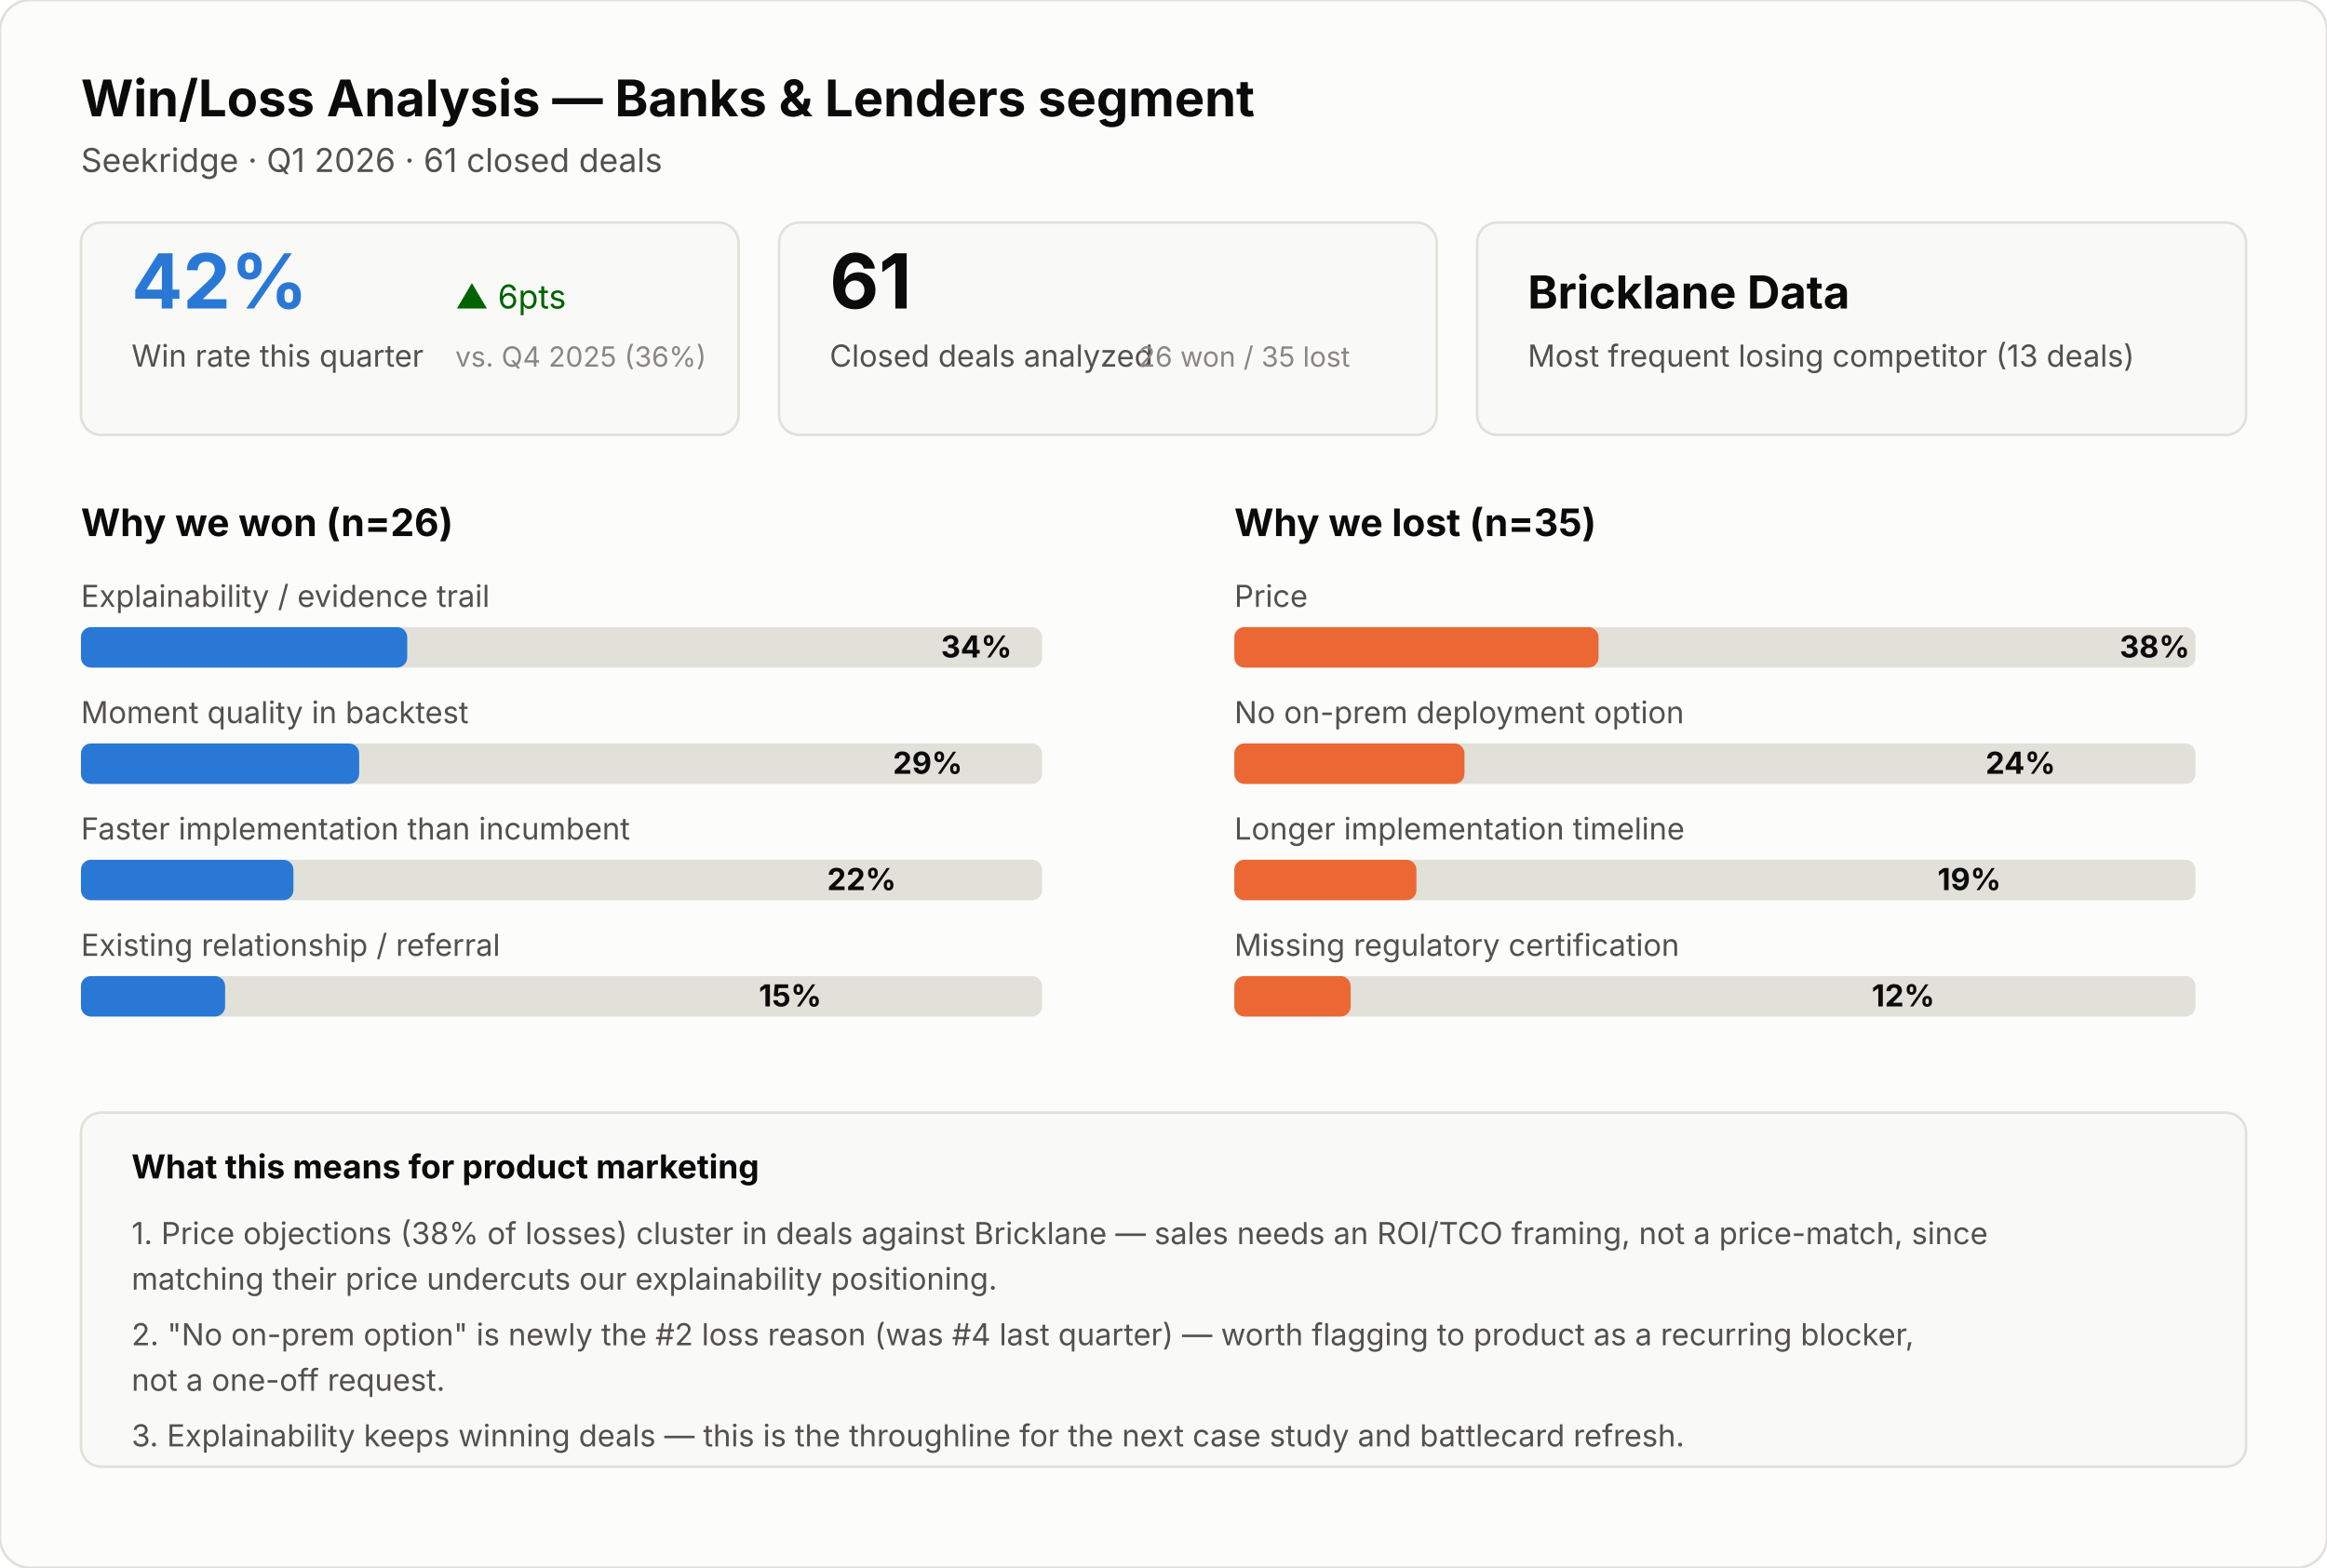
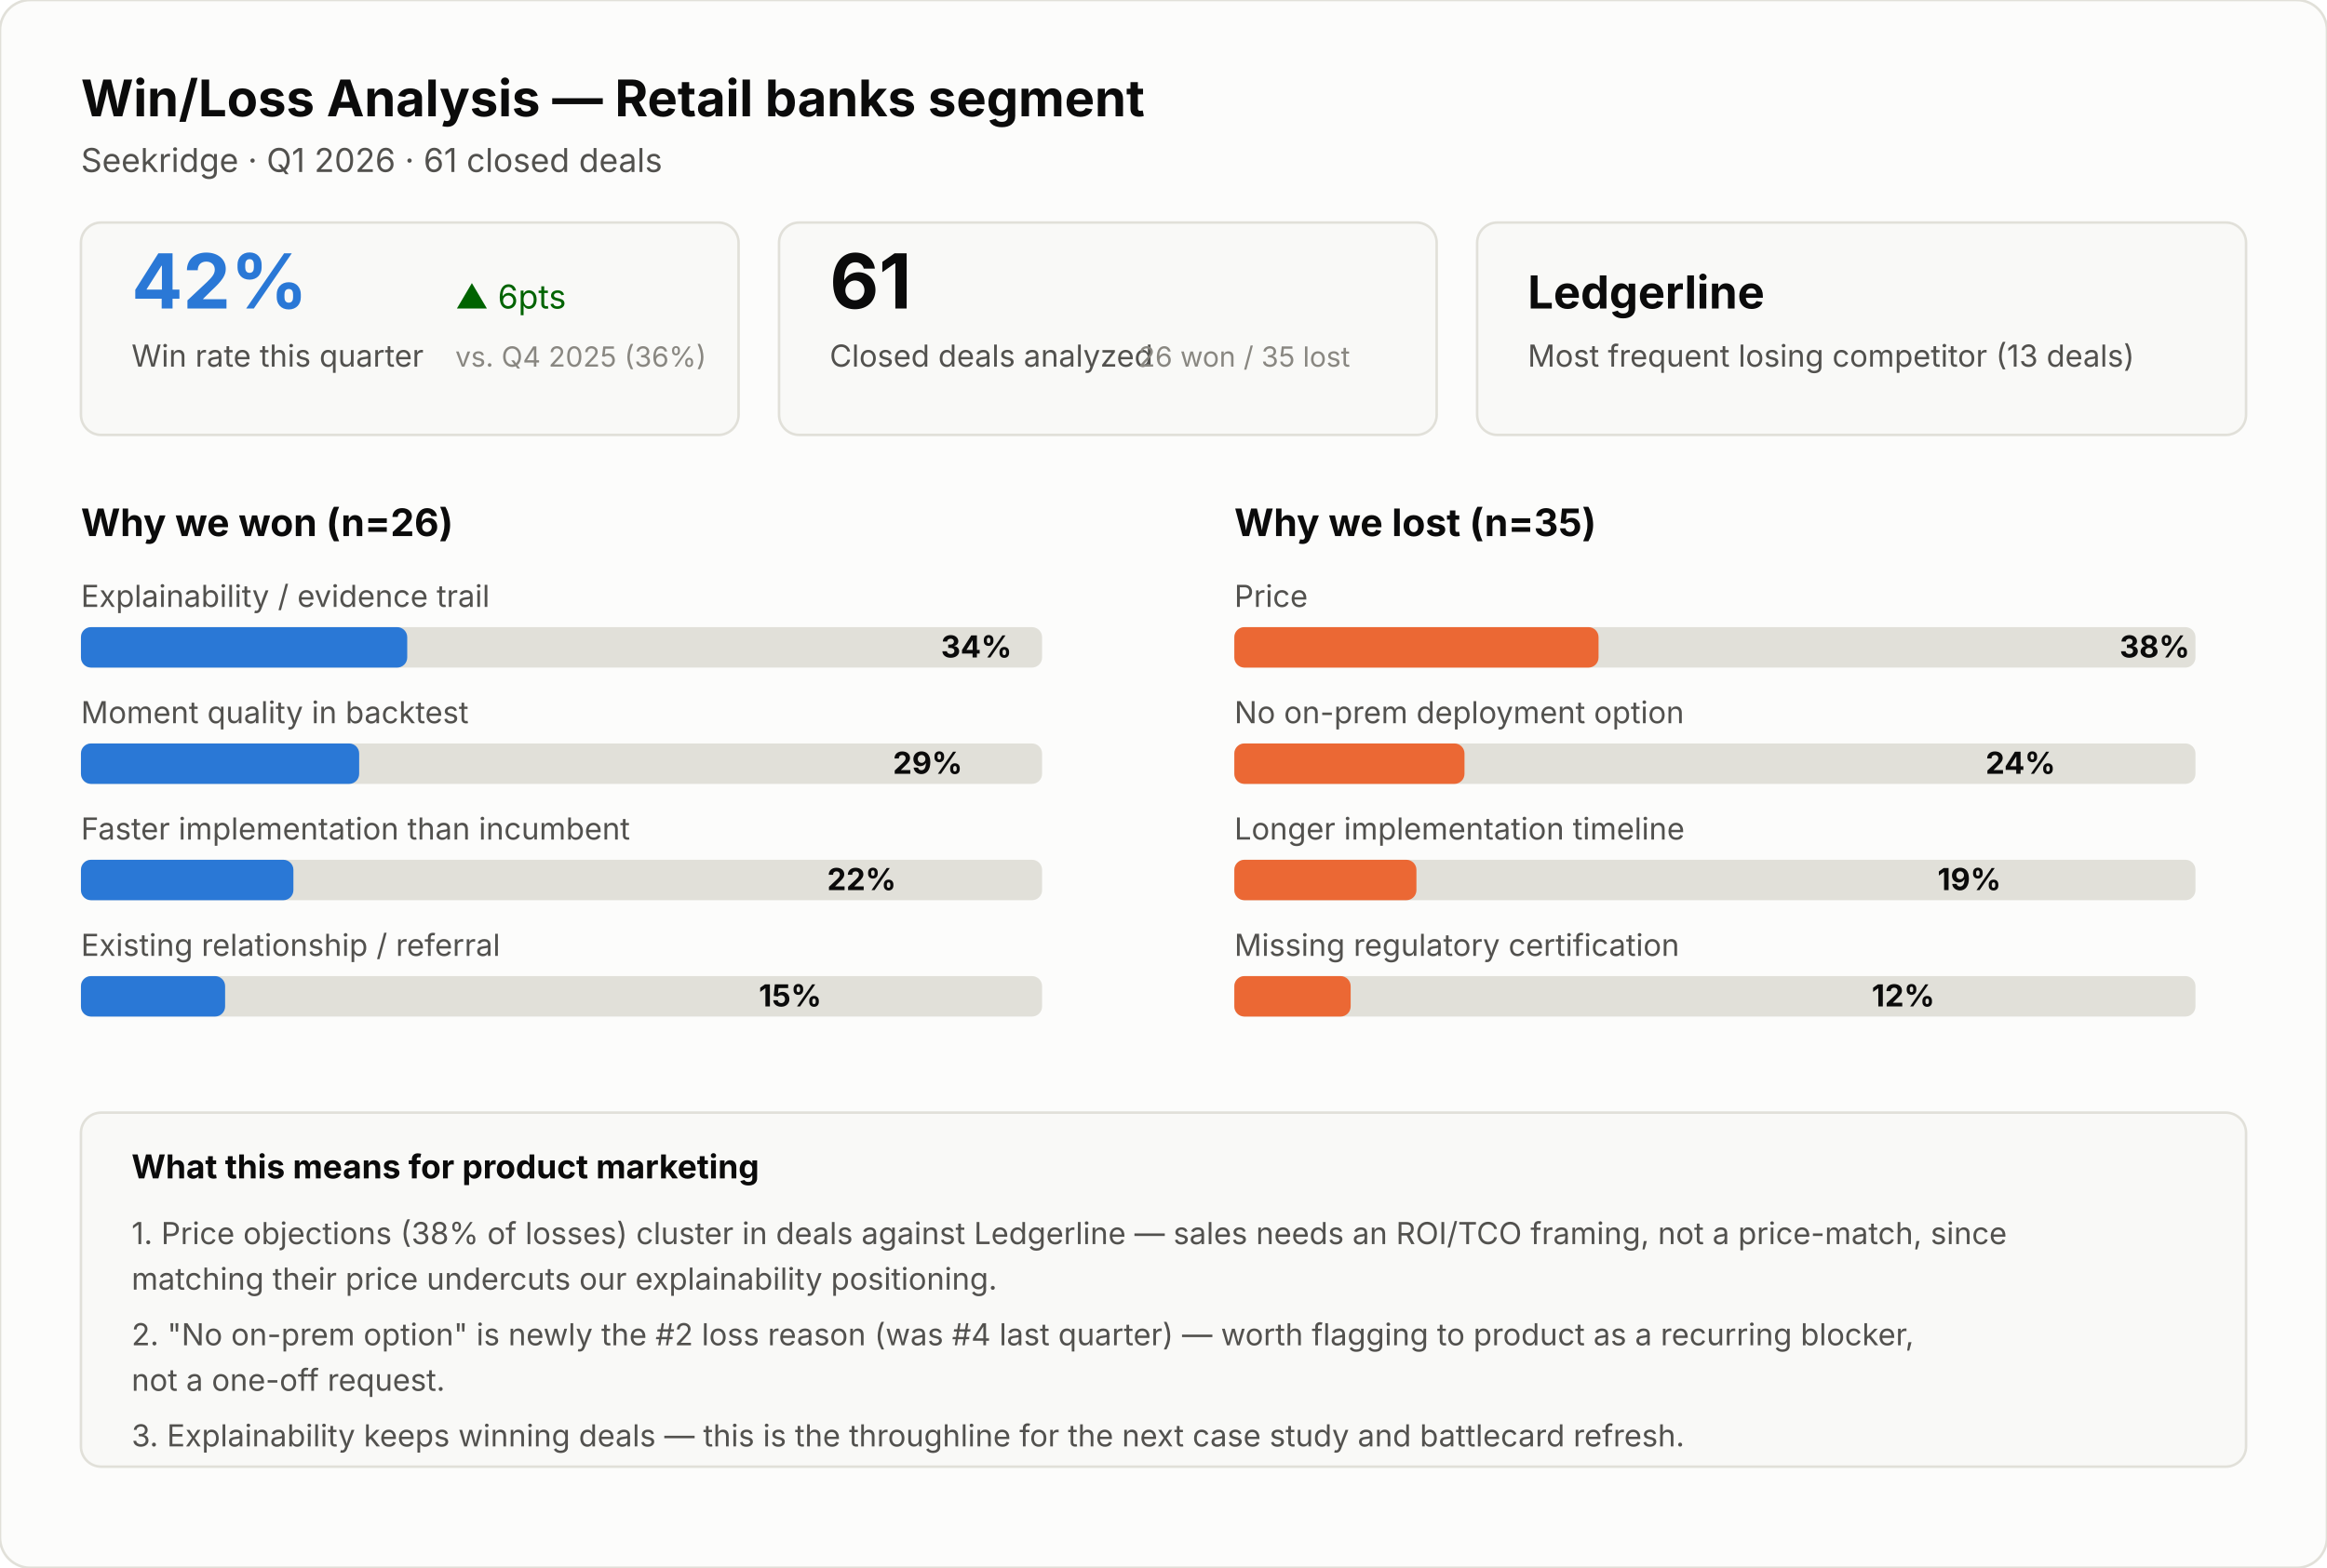
<svg xmlns="http://www.w3.org/2000/svg" viewBox="0 0 920 620" font-family="system-ui, -apple-system, 'Segoe UI', sans-serif">
  <rect x="0" y="0" width="920" height="620" rx="12" fill="#fcfcfb" stroke="#e1e0d9" stroke-width="1" />
-   <text x="32" y="46" font-size="20" font-weight="700" fill="#0b0b0b">Win/Loss Analysis — Banks &amp; Lenders segment</text>
+   <text x="32" y="46" font-size="20" font-weight="700" fill="#0b0b0b">Win/Loss Analysis — Retail banks segment</text>
  <text x="32" y="68" font-size="13" fill="#52514e">Seekridge · Q1 2026 · 61 closed deals</text>
  <g>
    <rect x="32" y="88" width="260" height="84" rx="8" fill="#f9f9f7" stroke="#e1e0d9" />
    <text x="52" y="122" font-size="30" font-weight="700" fill="#2a78d6">42%</text>
    <text x="52" y="145" font-size="12" fill="#52514e">Win rate this quarter</text>
    <text x="180" y="122" font-size="13" fill="#006300">▲ 6pts</text>
    <text x="180" y="145" font-size="11" fill="#898781">vs. Q4 2025 (36%)</text>
  </g>
  <g>
    <rect x="308" y="88" width="260" height="84" rx="8" fill="#f9f9f7" stroke="#e1e0d9" />
    <text x="328" y="122" font-size="30" font-weight="700" fill="#0b0b0b">61</text>
    <text x="328" y="145" font-size="12" fill="#52514e">Closed deals analyzed</text>
    <text x="450" y="145" font-size="11" fill="#898781">26 won / 35 lost</text>
  </g>
  <g>
    <rect x="584" y="88" width="304" height="84" rx="8" fill="#f9f9f7" stroke="#e1e0d9" />
-     <text x="604" y="122" font-size="18" font-weight="700" fill="#0b0b0b">Bricklane Data</text>
+     <text x="604" y="122" font-size="18" font-weight="700" fill="#0b0b0b">Ledgerline</text>
    <text x="604" y="145" font-size="12" fill="#52514e">Most frequent losing competitor (13 deals)</text>
  </g>
  <text x="32" y="212" font-size="15" font-weight="700" fill="#0b0b0b">Why we won (n=26)</text>
  <g font-size="12" fill="#0b0b0b">
    <text x="32" y="240" fill="#52514e">Explainability / evidence trail</text>
    <rect x="32" y="248" width="380" height="16" rx="4" fill="#e1e0d9" />
    <rect x="32" y="248" width="129" height="16" rx="4" fill="#2a78d6" />
    <text x="372" y="260" font-weight="700" fill="#0b0b0b">34%</text>
    <text x="32" y="286" fill="#52514e">Moment quality in backtest</text>
    <rect x="32" y="294" width="380" height="16" rx="4" fill="#e1e0d9" />
    <rect x="32" y="294" width="110" height="16" rx="4" fill="#2a78d6" />
    <text x="353" y="306" font-weight="700" fill="#0b0b0b">29%</text>
    <text x="32" y="332" fill="#52514e">Faster implementation than incumbent</text>
    <rect x="32" y="340" width="380" height="16" rx="4" fill="#e1e0d9" />
    <rect x="32" y="340" width="84" height="16" rx="4" fill="#2a78d6" />
    <text x="327" y="352" font-weight="700" fill="#0b0b0b">22%</text>
    <text x="32" y="378" fill="#52514e">Existing relationship / referral</text>
    <rect x="32" y="386" width="380" height="16" rx="4" fill="#e1e0d9" />
    <rect x="32" y="386" width="57" height="16" rx="4" fill="#2a78d6" />
    <text x="300" y="398" font-weight="700" fill="#0b0b0b">15%</text>
  </g>
  <text x="488" y="212" font-size="15" font-weight="700" fill="#0b0b0b">Why we lost (n=35)</text>
  <g font-size="12" fill="#0b0b0b">
    <text x="488" y="240" fill="#52514e">Price</text>
    <rect x="488" y="248" width="380" height="16" rx="4" fill="#e1e0d9" />
    <rect x="488" y="248" width="144" height="16" rx="4" fill="#eb6834" />
    <text x="838" y="260" font-weight="700" fill="#0b0b0b">38%</text>
    <text x="488" y="286" fill="#52514e">No on-prem deployment option</text>
    <rect x="488" y="294" width="380" height="16" rx="4" fill="#e1e0d9" />
    <rect x="488" y="294" width="91" height="16" rx="4" fill="#eb6834" />
    <text x="785" y="306" font-weight="700" fill="#0b0b0b">24%</text>
    <text x="488" y="332" fill="#52514e">Longer implementation timeline</text>
    <rect x="488" y="340" width="380" height="16" rx="4" fill="#e1e0d9" />
    <rect x="488" y="340" width="72" height="16" rx="4" fill="#eb6834" />
    <text x="766" y="352" font-weight="700" fill="#0b0b0b">19%</text>
    <text x="488" y="378" fill="#52514e">Missing regulatory certification</text>
    <rect x="488" y="386" width="380" height="16" rx="4" fill="#e1e0d9" />
    <rect x="488" y="386" width="46" height="16" rx="4" fill="#eb6834" />
    <text x="740" y="398" font-weight="700" fill="#0b0b0b">12%</text>
  </g>
  <rect x="32" y="440" width="856" height="140" rx="8" fill="#f9f9f7" stroke="#e1e0d9" />
  <text x="52" y="466" font-size="13" font-weight="700" fill="#0b0b0b">What this means for product marketing</text>
-   <text x="52" y="492" font-size="12" fill="#52514e">1. Price objections (38% of losses) cluster in deals against Bricklane — sales needs an ROI/TCO framing, not a price-match, since</text>
+   <text x="52" y="492" font-size="12" fill="#52514e">1. Price objections (38% of losses) cluster in deals against Ledgerline — sales needs an ROI/TCO framing, not a price-match, since</text>
  <text x="52" y="510" font-size="12" fill="#52514e">    matching their price undercuts our explainability positioning.</text>
  <text x="52" y="532" font-size="12" fill="#52514e">2. "No on-prem option" is newly the #2 loss reason (was #4 last quarter) — worth flagging to product as a recurring blocker,</text>
  <text x="52" y="550" font-size="12" fill="#52514e">    not a one-off request.</text>
  <text x="52" y="572" font-size="12" fill="#52514e">3. Explainability keeps winning deals — this is the throughline for the next case study and battlecard refresh.</text>
</svg>
